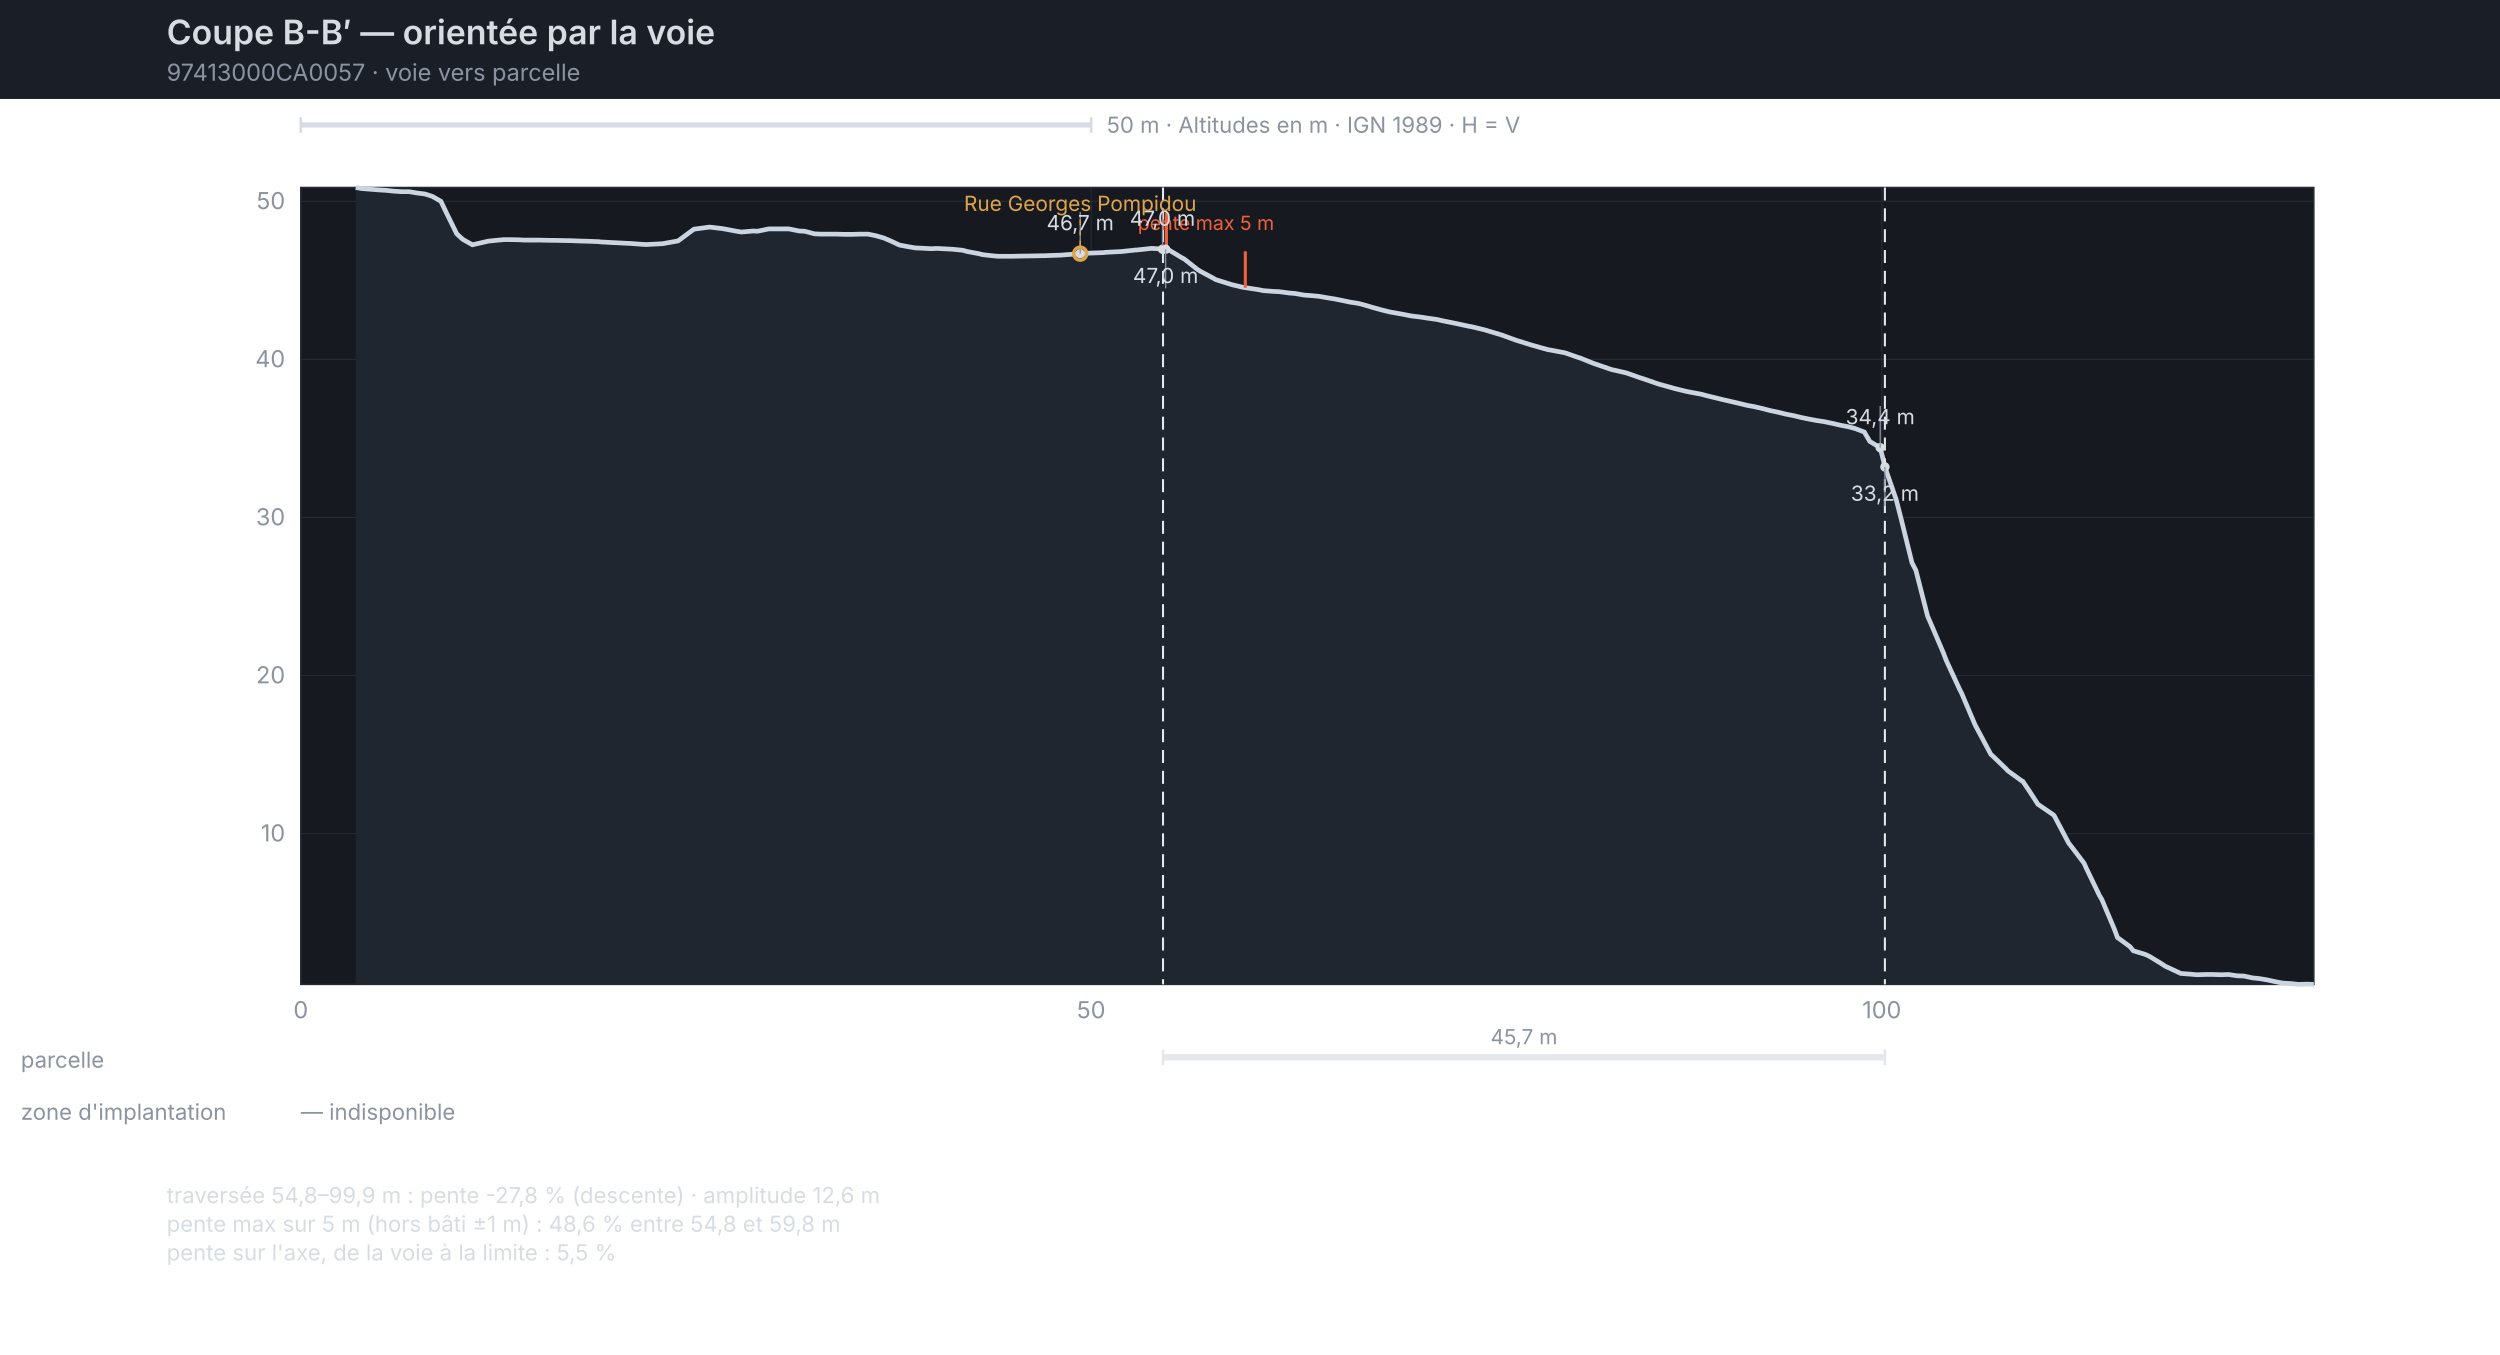
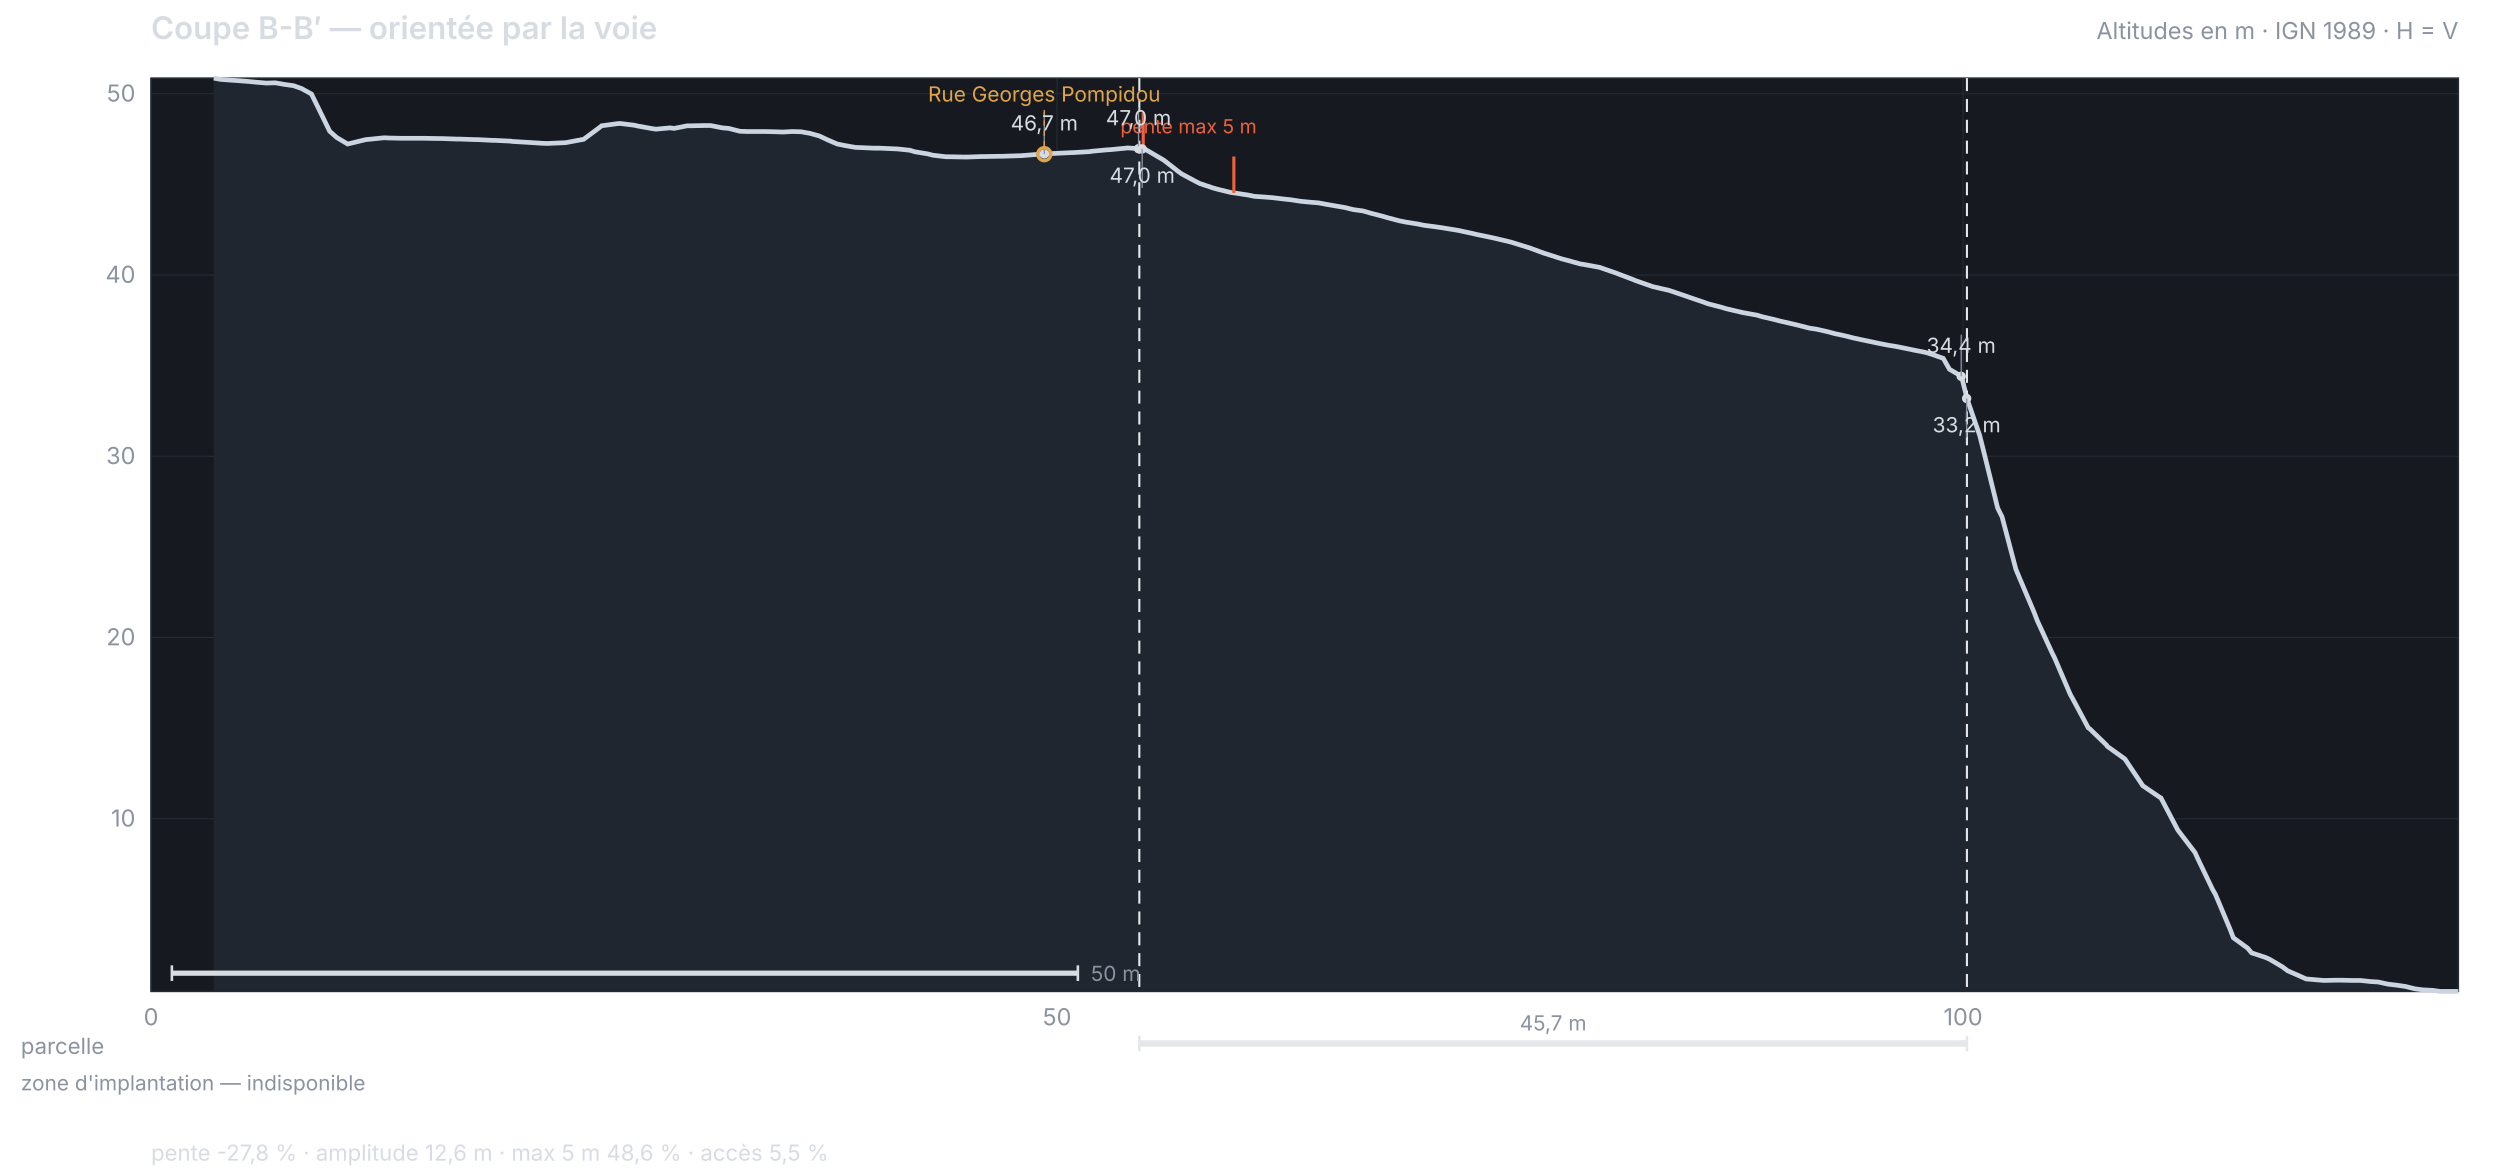
- <svg xmlns="http://www.w3.org/2000/svg" viewBox="0 0 960 520" width="960" height="520" role="img" aria-label="Coupe B-B′ — orientée par la voie" font-family="Inter, Helvetica, Arial, sans-serif" data-plot-x0="115.5" data-plot-x1="888.5" style="background:#0f1115">
-   <rect x="0" y="0" width="960" height="38" fill="#1a1f27" />
-   <text x="64" y="17" font-size="13" font-weight="600" fill="#d7dce3">Coupe B-B′ — orientée par la voie</text>
-   <text x="64" y="31" font-size="9" fill="#8b93a1">97413000CA0057 · voie vers parcelle</text>
-   <rect x="115.5" y="72" width="773.0" height="306.0" fill="#161a20" stroke="#262c35" stroke-width="0.6" />
-   <line x1="115.5" y1="72" x2="115.5" y2="378.0" stroke="#262c35" stroke-width="0.4" />
-   <text x="115.5" y="391.0" text-anchor="middle" font-size="9" fill="#8b93a1">0</text>
-   <line x1="419.0" y1="72" x2="419.0" y2="378.0" stroke="#262c35" stroke-width="0.4" />
-   <text x="419.0" y="391.0" text-anchor="middle" font-size="9" fill="#8b93a1">50</text>
-   <line x1="722.6" y1="72" x2="722.6" y2="378.0" stroke="#262c35" stroke-width="0.4" />
-   <text x="722.6" y="391.0" text-anchor="middle" font-size="9" fill="#8b93a1">100</text>
-   <line x1="115.5" y1="320.1" x2="888.5" y2="320.1" stroke="#262c35" stroke-width="0.4" />
-   <text x="109.5" y="323.1" text-anchor="end" font-size="9" fill="#8b93a1">10</text>
-   <line x1="115.5" y1="259.4" x2="888.5" y2="259.4" stroke="#262c35" stroke-width="0.4" />
-   <text x="109.5" y="262.4" text-anchor="end" font-size="9" fill="#8b93a1">20</text>
-   <line x1="115.5" y1="198.7" x2="888.5" y2="198.7" stroke="#262c35" stroke-width="0.4" />
-   <text x="109.5" y="201.7" text-anchor="end" font-size="9" fill="#8b93a1">30</text>
-   <line x1="115.5" y1="138.0" x2="888.5" y2="138.0" stroke="#262c35" stroke-width="0.4" />
-   <text x="109.5" y="141.0" text-anchor="end" font-size="9" fill="#8b93a1">40</text>
-   <line x1="115.5" y1="77.3" x2="888.5" y2="77.3" stroke="#262c35" stroke-width="0.4" />
-   <text x="109.5" y="80.3" text-anchor="end" font-size="9" fill="#8b93a1">50</text>
-   <polygon points="136.6,72.0 138.9,72.4 142.5,72.7 145.0,72.9 148.3,73.1 151.1,73.4 154.2,73.6 157.1,73.6 160.1,74.1 163.2,74.5 166.0,75.4 169.3,77.3 171.8,82.5 175.4,89.8 177.7,91.9 181.4,94.0 183.6,93.5 187.5,92.6 189.4,92.4 193.6,92.0 195.3,92.0 199.7,92.1 201.2,92.2 205.7,92.2 207.1,92.2 211.8,92.3 212.9,92.3 217.9,92.4 218.8,92.4 223.9,92.6 224.7,92.6 230.0,92.8 230.6,92.9 236.1,93.2 236.4,93.2 242.2,93.5 242.3,93.5 246.3,93.8 248.2,93.9 248.2,93.9 254.0,93.6 254.3,93.6 259.9,92.6 260.4,92.5 265.8,88.5 266.5,88.0 271.7,87.3 272.5,87.2 277.5,87.8 278.6,88.0 283.4,88.9 284.7,89.1 289.3,88.7 290.8,88.8 295.2,87.9 296.8,87.9 301.0,87.9 302.9,87.9 306.9,88.7 309.0,88.8 312.8,89.8 315.1,89.9 318.7,89.9 321.1,89.9 324.5,90.0 327.2,90.0 330.4,89.9 333.3,89.9 336.3,90.5 339.4,91.4 342.2,92.6 345.4,94.1 348.0,94.6 351.5,95.2 353.9,95.3 357.6,95.5 359.8,95.4 363.7,95.6 365.6,95.7 369.7,96.1 371.5,96.6 375.8,97.4 377.4,97.8 381.9,98.3 383.3,98.4 387.9,98.4 389.1,98.4 394.0,98.3 395.0,98.3 400.1,98.2 400.9,98.2 406.2,98.0 406.8,98.0 412.2,97.6 412.6,97.6 418.3,97.2 418.5,97.2 423.9,97.0 424.4,96.9 424.4,96.9 430.3,96.6 430.5,96.6 436.1,96.0 436.5,96.0 442.0,95.4 442.6,95.4 447.9,95.7 448.7,95.9 453.7,98.9 454.8,99.5 459.6,103.3 460.8,104.1 465.5,106.6 466.9,107.4 471.4,108.8 473.0,109.3 477.2,110.3 479.1,110.6 483.1,111.2 485.1,111.6 489.0,111.9 491.2,112.0 494.9,112.5 497.3,112.7 500.7,113.3 503.4,113.5 506.6,113.8 509.4,114.3 512.5,114.8 515.5,115.4 518.3,116.0 521.6,116.5 524.2,117.2 527.6,118.2 530.1,118.9 533.7,119.8 536.0,120.2 539.8,120.9 541.8,121.3 545.9,121.8 547.7,122.1 551.9,122.7 553.6,123.1 558.0,124.0 559.5,124.3 564.1,125.3 565.3,125.5 570.2,126.7 571.2,127.0 576.2,128.5 577.1,128.8 582.3,130.7 583.0,130.9 588.4,132.6 588.8,132.7 594.5,134.3 594.7,134.3 600.5,135.4 600.6,135.4 601.6,135.7 606.4,137.4 606.6,137.4 612.3,139.7 612.7,139.8 618.2,141.7 618.8,141.9 624.1,143.1 624.8,143.3 629.9,145.1 630.9,145.4 635.8,147.1 637.0,147.5 641.7,148.8 643.1,149.2 647.6,150.3 649.1,150.6 653.4,151.4 655.2,151.9 659.3,152.9 661.3,153.4 665.2,154.3 667.4,154.8 671.1,155.7 673.4,156.1 676.9,156.9 679.5,157.6 682.8,158.3 685.6,159.0 688.7,159.6 691.6,160.3 694.5,160.9 697.7,161.5 700.4,161.9 703.8,162.6 706.3,163.2 709.9,163.9 712.2,164.5 715.9,165.9 718.0,169.5 722.0,171.9 723.9,179.6 728.1,191.7 729.8,198.3 734.2,216.1 735.7,219.0 740.2,236.6 741.5,239.6 746.3,250.8 747.4,253.7 752.4,264.5 753.3,266.3 758.5,278.5 759.2,279.8 764.5,289.7 765.0,290.1 770.6,295.5 770.9,295.9 776.7,300.1 776.8,300.1 779.3,303.8 782.6,308.9 782.8,309.0 788.5,312.9 788.8,313.2 794.4,323.8 794.9,324.4 800.3,331.5 801.0,333.1 806.1,343.7 807.1,345.4 812.0,357.0 813.1,360.0 817.9,363.5 819.2,365.1 823.8,366.5 825.3,367.2 829.6,369.8 831.4,371.0 835.5,372.9 837.4,373.8 841.4,374.1 843.5,374.3 847.2,374.2 849.6,374.2 853.1,374.3 855.7,374.2 859.0,374.7 861.7,374.8 864.9,375.5 867.8,375.8 870.7,376.3 873.9,377.0 876.6,377.5 879.9,377.7 882.5,378.0 886.0,377.9 888.4,378.0 888.5,378.0 888.5,378.0 136.6,378.0" fill="#1f2630" stroke="none" />
-   <polyline points="136.6,72.0 138.9,72.4 142.5,72.7 145.0,72.9 148.3,73.1 151.1,73.4 154.2,73.6 157.1,73.6 160.1,74.1 163.2,74.5 166.0,75.4 169.3,77.3 171.8,82.5 175.4,89.8 177.7,91.9 181.4,94.0 183.6,93.5 187.5,92.6 189.4,92.4 193.6,92.0 195.3,92.0 199.7,92.1 201.2,92.2 205.7,92.2 207.1,92.2 211.8,92.3 212.9,92.3 217.9,92.4 218.8,92.4 223.9,92.6 224.7,92.6 230.0,92.8 230.6,92.9 236.1,93.2 236.4,93.2 242.2,93.5 242.3,93.5 246.3,93.8 248.2,93.9 248.2,93.9 254.0,93.6 254.3,93.6 259.9,92.6 260.4,92.5 265.8,88.5 266.5,88.0 271.7,87.3 272.5,87.2 277.5,87.8 278.6,88.0 283.4,88.9 284.7,89.1 289.3,88.7 290.8,88.8 295.2,87.9 296.8,87.9 301.0,87.9 302.9,87.9 306.9,88.7 309.0,88.8 312.8,89.8 315.1,89.9 318.7,89.9 321.1,89.9 324.5,90.0 327.2,90.0 330.4,89.9 333.3,89.9 336.3,90.5 339.4,91.4 342.2,92.6 345.4,94.1 348.0,94.6 351.5,95.2 353.9,95.3 357.6,95.5 359.8,95.4 363.7,95.6 365.6,95.7 369.7,96.1 371.5,96.6 375.8,97.4 377.4,97.8 381.9,98.3 383.3,98.4 387.9,98.4 389.1,98.4 394.0,98.3 395.0,98.3 400.1,98.2 400.9,98.2 406.2,98.0 406.8,98.0 412.2,97.6 412.6,97.6 418.3,97.2 418.5,97.2 423.9,97.0 424.4,96.9 424.4,96.9 430.3,96.6 430.5,96.6 436.1,96.0 436.5,96.0 442.0,95.4 442.6,95.4 447.9,95.7 448.7,95.9 453.7,98.9 454.8,99.5 459.6,103.3 460.8,104.1 465.5,106.6 466.9,107.4 471.4,108.8 473.0,109.3 477.2,110.3 479.1,110.6 483.1,111.2 485.1,111.6 489.0,111.9 491.2,112.0 494.9,112.5 497.3,112.7 500.7,113.3 503.4,113.5 506.6,113.8 509.4,114.3 512.5,114.8 515.5,115.4 518.3,116.0 521.6,116.5 524.2,117.2 527.6,118.2 530.1,118.9 533.7,119.8 536.0,120.2 539.8,120.9 541.8,121.3 545.9,121.8 547.7,122.1 551.9,122.7 553.6,123.1 558.0,124.0 559.5,124.3 564.1,125.3 565.3,125.5 570.2,126.7 571.2,127.0 576.2,128.5 577.1,128.8 582.3,130.7 583.0,130.9 588.4,132.6 588.8,132.7 594.5,134.3 594.7,134.3 600.5,135.4 600.6,135.4 601.6,135.7 606.4,137.4 606.6,137.4 612.3,139.7 612.7,139.8 618.2,141.7 618.8,141.9 624.1,143.1 624.8,143.3 629.9,145.1 630.9,145.4 635.8,147.1 637.0,147.5 641.7,148.8 643.1,149.2 647.6,150.3 649.1,150.6 653.4,151.4 655.2,151.9 659.3,152.9 661.3,153.4 665.2,154.3 667.4,154.8 671.1,155.7 673.4,156.1 676.9,156.9 679.5,157.6 682.8,158.3 685.6,159.0 688.7,159.6 691.6,160.3 694.5,160.9 697.7,161.5 700.4,161.9 703.8,162.6 706.3,163.2 709.9,163.9 712.2,164.5 715.9,165.9 718.0,169.5 722.0,171.9 723.9,179.6 728.1,191.7 729.8,198.3 734.2,216.1 735.7,219.0 740.2,236.6 741.5,239.6 746.3,250.8 747.4,253.7 752.4,264.5 753.3,266.3 758.5,278.5 759.2,279.8 764.5,289.7 765.0,290.1 770.6,295.5 770.9,295.9 776.7,300.1 776.8,300.1 779.3,303.8 782.6,308.9 782.8,309.0 788.5,312.9 788.8,313.2 794.4,323.8 794.9,324.4 800.3,331.5 801.0,333.1 806.1,343.7 807.1,345.4 812.0,357.0 813.1,360.0 817.9,363.5 819.2,365.1 823.8,366.5 825.3,367.2 829.6,369.8 831.4,371.0 835.5,372.9 837.4,373.8 841.4,374.1 843.5,374.3 847.2,374.2 849.6,374.2 853.1,374.3 855.7,374.2 859.0,374.7 861.7,374.8 864.9,375.5 867.8,375.8 870.7,376.3 873.9,377.0 876.6,377.5 879.9,377.7 882.5,378.0 886.0,377.9 888.4,378.0 888.5,378.0" fill="none" stroke="#cbd5e1" stroke-width="1.8" />
-   <line x1="446.6" y1="72" x2="446.6" y2="378.0" stroke="#e5e7eb" stroke-width="0.8" stroke-dasharray="5 3" />
-   <line x1="723.8" y1="72" x2="723.8" y2="378.0" stroke="#e5e7eb" stroke-width="0.8" stroke-dasharray="5 3" />
-   <line x1="447.9" y1="95.7" x2="447.9" y2="81.7" stroke="#f0603a" stroke-width="1.2" />
-   <line x1="478.2" y1="110.5" x2="478.2" y2="96.5" stroke="#f0603a" stroke-width="1.2" />
-   <text x="463.1" y="88.3" text-anchor="middle" font-size="7.5" fill="#f0603a">pente max 5 m</text>
-   <circle cx="414.8" cy="97.4" r="1.8" fill="#d7dce3" />
-   <line x1="414.8" y1="97.4" x2="414.8" y2="81.4" stroke="#8b93a1" stroke-width="0.5" />
-   <text x="414.8" y="88.4" text-anchor="middle" font-size="8" fill="#d7dce3">46,7 m</text>
-   <circle cx="446.4" cy="95.7" r="1.8" fill="#d7dce3" />
-   <line x1="446.4" y1="95.7" x2="446.4" y2="79.7" stroke="#8b93a1" stroke-width="0.5" />
-   <text x="446.4" y="86.7" text-anchor="middle" font-size="8" fill="#d7dce3">47,0 m</text>
-   <circle cx="447.6" cy="95.7" r="1.8" fill="#d7dce3" />
-   <line x1="447.6" y1="95.7" x2="447.6" y2="110.7" stroke="#8b93a1" stroke-width="0.5" />
-   <text x="447.6" y="108.7" text-anchor="middle" font-size="8" fill="#d7dce3">47,0 m</text>
-   <circle cx="722.0" cy="171.9" r="1.8" fill="#d7dce3" />
-   <line x1="722.0" y1="171.9" x2="722.0" y2="155.9" stroke="#8b93a1" stroke-width="0.5" />
-   <text x="722.0" y="162.9" text-anchor="middle" font-size="8" fill="#d7dce3">34,4 m</text>
-   <circle cx="723.8" cy="179.3" r="1.8" fill="#d7dce3" />
-   <line x1="723.8" y1="179.3" x2="723.8" y2="194.3" stroke="#8b93a1" stroke-width="0.5" />
-   <text x="723.8" y="192.3" text-anchor="middle" font-size="8" fill="#d7dce3">33,2 m</text>
-   <circle cx="414.8" cy="97.4" r="2.5" fill="none" stroke="#e0a44a" stroke-width="1.3" />
-   <line x1="414.8" y1="94.4" x2="414.8" y2="83.0" stroke="#e0a44a" stroke-width="0.5" stroke-dasharray="2 2" />
-   <text x="414.8" y="81.0" text-anchor="middle" font-size="8" fill="#e0a44a">Rue Georges Pompidou</text>
-   <line x1="115.5" y1="48.0" x2="419.0" y2="48.0" stroke="#d7dce3" stroke-width="2" />
-   <line x1="115.5" y1="45.0" x2="115.5" y2="51.0" stroke="#d7dce3" stroke-width="1" />
-   <line x1="419.0" y1="45.0" x2="419.0" y2="51.0" stroke="#d7dce3" stroke-width="1" />
-   <text x="425.0" y="51.0" font-size="8.5" fill="#8b93a1">50 m · Altitudes en m · IGN 1989 · H = V</text>
-   <text x="8" y="410.0" font-size="8.5" fill="#8b93a1">parcelle</text>
-   <line x1="446.6" y1="406.0" x2="723.8" y2="406.0" stroke="#e5e7eb" stroke-width="2.5" />
-   <line x1="446.6" y1="403.0" x2="446.6" y2="409.0" stroke="#e5e7eb" stroke-width="1" />
-   <line x1="723.8" y1="403.0" x2="723.8" y2="409.0" stroke="#e5e7eb" stroke-width="1" />
-   <text x="585.2" y="401.0" text-anchor="middle" font-size="8" fill="#8b93a1">45,7 m</text>
-   <text x="8" y="430.0" font-size="8.5" fill="#8b93a1">zone d'implantation</text>
-   <text x="115.5" y="430.0" font-size="8.5" fill="#8b93a1">— indisponible</text>
-   <text x="64" y="462.0" font-size="8.5" fill="#d7dce3">traversée 54,8–99,9 m : pente -27,8 % (descente) · amplitude 12,6 m</text>
-   <text x="64" y="473.0" font-size="8.5" fill="#d7dce3">pente max sur 5 m (hors bâti ±1 m) : 48,6 % entre 54,8 et 59,8 m</text>
-   <text x="64" y="484.0" font-size="8.5" fill="#d7dce3">pente sur l'axe, de la voie à la limite : 5,5 %</text>
+ <svg xmlns="http://www.w3.org/2000/svg" viewBox="0 0 960 450" width="960" height="450" role="img" aria-label="Coupe B-B′ — orientée par la voie" font-family="Inter, Helvetica, Arial, sans-serif" data-plot-x0="58.0" data-plot-x1="944.0" style="background:#0f1115">
+   <text x="58" y="15" font-size="12" font-weight="600" fill="#d7dce3">Coupe B-B′ — orientée par la voie</text>
+   <text x="944" y="15" text-anchor="end" font-size="9" fill="#8b93a1">Altitudes en m · IGN 1989 · H = V</text>
+   <rect x="58.0" y="30" width="886.0" height="350.7" fill="#161a20" stroke="#262c35" stroke-width="0.6" />
+   <line x1="58.0" y1="30" x2="58.0" y2="380.7" stroke="#262c35" stroke-width="0.4" />
+   <text x="58.0" y="393.7" text-anchor="middle" font-size="9" fill="#8b93a1">0</text>
+   <line x1="405.9" y1="30" x2="405.9" y2="380.7" stroke="#262c35" stroke-width="0.4" />
+   <text x="405.9" y="393.7" text-anchor="middle" font-size="9" fill="#8b93a1">50</text>
+   <line x1="753.8" y1="30" x2="753.8" y2="380.7" stroke="#262c35" stroke-width="0.4" />
+   <text x="753.8" y="393.7" text-anchor="middle" font-size="9" fill="#8b93a1">100</text>
+   <line x1="58.0" y1="314.4" x2="944.0" y2="314.4" stroke="#262c35" stroke-width="0.4" />
+   <text x="52.0" y="317.4" text-anchor="end" font-size="9" fill="#8b93a1">10</text>
+   <line x1="58.0" y1="244.8" x2="944.0" y2="244.8" stroke="#262c35" stroke-width="0.4" />
+   <text x="52.0" y="247.8" text-anchor="end" font-size="9" fill="#8b93a1">20</text>
+   <line x1="58.0" y1="175.2" x2="944.0" y2="175.2" stroke="#262c35" stroke-width="0.4" />
+   <text x="52.0" y="178.2" text-anchor="end" font-size="9" fill="#8b93a1">30</text>
+   <line x1="58.0" y1="105.6" x2="944.0" y2="105.6" stroke="#262c35" stroke-width="0.4" />
+   <text x="52.0" y="108.6" text-anchor="end" font-size="9" fill="#8b93a1">40</text>
+   <line x1="58.0" y1="36.0" x2="944.0" y2="36.0" stroke="#262c35" stroke-width="0.4" />
+   <text x="52.0" y="39.0" text-anchor="end" font-size="9" fill="#8b93a1">50</text>
+   <polygon points="82.1,30.0 84.8,30.5 88.9,30.8 91.8,31.0 95.6,31.3 98.7,31.6 102.3,31.9 105.7,31.8 109.1,32.4 112.7,32.9 115.8,34.0 119.6,36.1 122.5,42.0 126.6,50.4 129.3,52.8 133.5,55.3 136.0,54.7 140.5,53.6 142.7,53.4 147.5,52.9 149.5,53.0 154.4,53.1 156.2,53.1 161.4,53.1 162.9,53.1 168.4,53.2 169.7,53.2 175.3,53.4 176.4,53.4 182.3,53.6 183.1,53.6 189.2,53.9 189.9,53.9 196.2,54.2 196.6,54.3 203.2,54.7 203.3,54.7 207.9,55.0 210.1,55.1 210.1,55.1 216.8,54.8 217.1,54.8 223.5,53.6 224.1,53.5 230.3,48.9 231.0,48.3 237.0,47.5 238.0,47.4 243.7,48.1 244.9,48.4 250.5,49.4 251.9,49.6 257.2,49.1 258.9,49.3 263.9,48.3 265.8,48.3 270.6,48.2 272.8,48.2 277.4,49.1 279.8,49.3 284.1,50.4 286.7,50.5 290.8,50.5 293.7,50.5 297.6,50.6 300.6,50.7 304.3,50.5 307.6,50.6 311.0,51.2 314.6,52.2 317.8,53.7 321.5,55.3 324.5,55.9 328.5,56.6 331.2,56.7 335.5,56.9 338.0,56.9 342.4,57.1 344.7,57.2 349.4,57.7 351.4,58.3 356.3,59.1 358.2,59.6 363.3,60.2 364.9,60.2 370.3,60.3 371.6,60.3 377.2,60.1 378.4,60.1 384.2,60.0 385.1,60.0 391.2,59.8 391.8,59.8 398.1,59.3 398.6,59.3 405.1,58.9 405.3,58.9 411.5,58.6 412.0,58.6 412.0,58.6 418.8,58.2 419.0,58.1 425.5,57.5 426.0,57.5 432.2,56.9 432.9,56.8 439.0,57.2 439.9,57.4 445.7,60.8 446.9,61.5 452.4,65.8 453.8,66.8 459.2,69.7 460.8,70.5 465.9,72.2 467.7,72.7 472.6,73.9 474.7,74.2 479.3,74.9 481.7,75.4 486.1,75.7 488.6,75.9 492.8,76.4 495.6,76.7 499.5,77.3 502.6,77.6 506.3,77.9 509.5,78.5 513.0,79.1 516.5,79.7 519.7,80.5 523.4,81.0 526.5,81.9 530.4,82.9 533.2,83.7 537.4,84.8 539.9,85.3 544.3,86.0 546.7,86.5 551.3,87.1 553.4,87.4 558.3,88.2 560.1,88.5 565.2,89.6 566.9,90.0 572.2,91.1 573.6,91.4 579.1,92.7 580.3,93.0 586.1,94.8 587.1,95.1 593.1,97.3 593.8,97.5 600.0,99.5 600.5,99.6 607.0,101.4 607.3,101.4 613.9,102.6 614.0,102.6 615.2,103.0 620.7,104.9 620.9,105.0 627.5,107.5 627.9,107.7 634.2,109.9 634.8,110.1 640.9,111.5 641.8,111.8 647.7,113.8 648.8,114.2 654.4,116.1 655.7,116.6 661.1,118.0 662.7,118.5 667.8,119.7 669.6,120.1 674.6,121.0 676.6,121.6 681.3,122.7 683.6,123.3 688.0,124.3 690.5,124.9 694.8,126.0 697.5,126.4 701.5,127.3 704.5,128.1 708.2,128.9 711.4,129.7 715.0,130.5 718.4,131.2 721.7,131.9 725.3,132.6 728.4,133.1 732.3,133.9 735.2,134.5 739.3,135.3 741.9,136.1 746.2,137.6 748.6,141.8 753.2,144.5 755.4,153.3 760.2,167.2 762.1,174.8 767.1,195.1 768.8,198.5 774.1,218.6 775.6,222.2 781.0,234.9 782.3,238.3 788.0,250.7 789.0,252.7 795.0,266.7 795.8,268.1 801.9,279.5 802.5,279.9 808.9,286.1 809.2,286.6 815.9,291.4 816.0,291.5 818.8,295.7 822.7,301.5 822.8,301.7 829.4,306.2 829.8,306.4 836.2,318.6 836.7,319.3 842.9,327.4 843.7,329.2 849.6,341.5 850.7,343.4 856.3,356.7 857.6,360.1 863.1,364.1 864.6,365.9 869.8,367.6 871.6,368.4 876.5,371.3 878.5,372.8 883.3,374.9 885.5,375.9 890.0,376.3 892.4,376.5 896.7,376.4 899.4,376.4 903.5,376.5 906.4,376.5 910.2,376.9 913.3,377.1 916.9,377.9 920.3,378.3 923.7,378.8 927.3,379.7 930.4,380.1 934.2,380.3 937.1,380.7 941.2,380.7 943.9,380.7 944.0,380.7 944.0,380.7 82.1,380.7" fill="#1f2630" stroke="none" />
+   <polyline points="82.1,30.0 84.8,30.5 88.9,30.8 91.8,31.0 95.6,31.3 98.7,31.6 102.3,31.9 105.7,31.8 109.1,32.4 112.7,32.9 115.8,34.0 119.6,36.1 122.5,42.0 126.6,50.4 129.3,52.8 133.5,55.3 136.0,54.7 140.5,53.6 142.7,53.4 147.5,52.9 149.5,53.0 154.4,53.1 156.2,53.1 161.4,53.1 162.9,53.1 168.4,53.2 169.7,53.2 175.3,53.4 176.4,53.4 182.3,53.6 183.1,53.6 189.2,53.9 189.9,53.9 196.2,54.2 196.6,54.3 203.2,54.7 203.3,54.7 207.9,55.0 210.1,55.1 210.1,55.1 216.8,54.8 217.1,54.8 223.5,53.6 224.1,53.5 230.3,48.9 231.0,48.3 237.0,47.5 238.0,47.4 243.7,48.1 244.9,48.4 250.5,49.4 251.9,49.6 257.2,49.1 258.9,49.3 263.9,48.3 265.8,48.3 270.6,48.2 272.8,48.2 277.4,49.1 279.8,49.3 284.1,50.4 286.7,50.5 290.8,50.5 293.7,50.5 297.6,50.6 300.6,50.7 304.3,50.5 307.6,50.6 311.0,51.2 314.6,52.2 317.8,53.7 321.5,55.3 324.5,55.9 328.5,56.6 331.2,56.7 335.5,56.9 338.0,56.9 342.4,57.1 344.7,57.2 349.4,57.7 351.4,58.3 356.3,59.1 358.2,59.6 363.3,60.2 364.9,60.2 370.3,60.3 371.6,60.3 377.2,60.1 378.4,60.1 384.2,60.0 385.1,60.0 391.2,59.8 391.8,59.8 398.1,59.3 398.6,59.3 405.1,58.9 405.3,58.9 411.5,58.6 412.0,58.6 412.0,58.6 418.8,58.2 419.0,58.1 425.5,57.5 426.0,57.5 432.2,56.9 432.9,56.8 439.0,57.2 439.9,57.4 445.7,60.8 446.9,61.5 452.4,65.8 453.8,66.8 459.2,69.7 460.8,70.5 465.9,72.2 467.7,72.7 472.6,73.9 474.7,74.2 479.3,74.9 481.7,75.4 486.1,75.7 488.6,75.9 492.8,76.4 495.6,76.7 499.5,77.3 502.6,77.6 506.3,77.9 509.5,78.5 513.0,79.1 516.5,79.7 519.7,80.5 523.4,81.0 526.5,81.9 530.4,82.9 533.2,83.7 537.4,84.8 539.9,85.3 544.3,86.0 546.7,86.5 551.3,87.1 553.4,87.4 558.3,88.2 560.1,88.5 565.2,89.6 566.9,90.0 572.2,91.1 573.6,91.4 579.1,92.7 580.3,93.0 586.1,94.8 587.1,95.1 593.1,97.3 593.8,97.5 600.0,99.5 600.5,99.6 607.0,101.4 607.3,101.4 613.9,102.6 614.0,102.6 615.2,103.0 620.7,104.9 620.9,105.0 627.5,107.5 627.9,107.7 634.2,109.9 634.8,110.1 640.9,111.5 641.8,111.8 647.7,113.8 648.8,114.2 654.4,116.1 655.7,116.6 661.1,118.0 662.7,118.5 667.8,119.7 669.6,120.1 674.6,121.0 676.6,121.6 681.3,122.7 683.6,123.3 688.0,124.3 690.5,124.9 694.8,126.0 697.5,126.4 701.5,127.3 704.5,128.1 708.2,128.9 711.4,129.7 715.0,130.5 718.4,131.2 721.7,131.9 725.3,132.6 728.4,133.1 732.3,133.9 735.2,134.5 739.3,135.3 741.9,136.1 746.2,137.6 748.6,141.8 753.2,144.5 755.4,153.3 760.2,167.2 762.1,174.8 767.1,195.1 768.8,198.5 774.1,218.6 775.6,222.2 781.0,234.9 782.3,238.3 788.0,250.7 789.0,252.7 795.0,266.7 795.8,268.1 801.9,279.5 802.5,279.9 808.9,286.1 809.2,286.6 815.9,291.4 816.0,291.5 818.8,295.7 822.7,301.5 822.8,301.7 829.4,306.2 829.8,306.4 836.2,318.6 836.7,319.3 842.9,327.4 843.7,329.2 849.6,341.5 850.7,343.4 856.3,356.7 857.6,360.1 863.1,364.1 864.6,365.9 869.8,367.6 871.6,368.4 876.5,371.3 878.5,372.8 883.3,374.9 885.5,375.9 890.0,376.3 892.4,376.5 896.7,376.4 899.4,376.4 903.5,376.5 906.4,376.5 910.2,376.9 913.3,377.1 916.9,377.9 920.3,378.3 923.7,378.8 927.3,379.7 930.4,380.1 934.2,380.3 937.1,380.7 941.2,380.7 943.9,380.7 944.0,380.7" fill="none" stroke="#cbd5e1" stroke-width="1.8" />
+   <line x1="437.5" y1="30" x2="437.5" y2="380.7" stroke="#e5e7eb" stroke-width="0.8" stroke-dasharray="5 3" />
+   <line x1="755.3" y1="30" x2="755.3" y2="380.7" stroke="#e5e7eb" stroke-width="0.8" stroke-dasharray="5 3" />
+   <line x1="439.0" y1="57.2" x2="439.0" y2="43.2" stroke="#f0603a" stroke-width="1.2" />
+   <line x1="473.8" y1="74.1" x2="473.8" y2="60.1" stroke="#f0603a" stroke-width="1.2" />
+   <text x="456.4" y="51.2" text-anchor="middle" font-size="7.5" fill="#f0603a">pente max 5 m</text>
+   <circle cx="401.0" cy="59.1" r="1.8" fill="#d7dce3" />
+   <line x1="401.0" y1="59.1" x2="401.0" y2="43.1" stroke="#8b93a1" stroke-width="0.5" />
+   <text x="401.0" y="50.1" text-anchor="middle" font-size="8" fill="#d7dce3">46,7 m</text>
+   <circle cx="437.2" cy="57.1" r="1.8" fill="#d7dce3" />
+   <line x1="437.2" y1="57.1" x2="437.2" y2="41.1" stroke="#8b93a1" stroke-width="0.5" />
+   <text x="437.2" y="48.1" text-anchor="middle" font-size="8" fill="#d7dce3">47,0 m</text>
+   <circle cx="438.6" cy="57.2" r="1.8" fill="#d7dce3" />
+   <line x1="438.6" y1="57.2" x2="438.6" y2="72.2" stroke="#8b93a1" stroke-width="0.5" />
+   <text x="438.6" y="70.2" text-anchor="middle" font-size="8" fill="#d7dce3">47,0 m</text>
+   <circle cx="753.1" cy="144.5" r="1.8" fill="#d7dce3" />
+   <line x1="753.1" y1="144.5" x2="753.1" y2="128.5" stroke="#8b93a1" stroke-width="0.5" />
+   <text x="753.1" y="135.5" text-anchor="middle" font-size="8" fill="#d7dce3">34,4 m</text>
+   <circle cx="755.2" cy="153.0" r="1.8" fill="#d7dce3" />
+   <line x1="755.2" y1="153.0" x2="755.2" y2="168.0" stroke="#8b93a1" stroke-width="0.5" />
+   <text x="755.2" y="166.0" text-anchor="middle" font-size="8" fill="#d7dce3">33,2 m</text>
+   <circle cx="401.0" cy="59.2" r="2.5" fill="none" stroke="#e0a44a" stroke-width="1.3" />
+   <line x1="401.0" y1="56.2" x2="401.0" y2="41.0" stroke="#e0a44a" stroke-width="0.5" stroke-dasharray="2 2" />
+   <text x="401.0" y="39.0" text-anchor="middle" font-size="8" fill="#e0a44a">Rue Georges Pompidou</text>
+   <line x1="66.0" y1="373.7" x2="413.9" y2="373.7" stroke="#d7dce3" stroke-width="2" />
+   <line x1="66.0" y1="370.7" x2="66.0" y2="376.7" stroke="#d7dce3" stroke-width="1" />
+   <line x1="413.9" y1="370.7" x2="413.9" y2="376.7" stroke="#d7dce3" stroke-width="1" />
+   <text x="418.9" y="376.7" font-size="8" fill="#8b93a1">50 m</text>
+   <text x="8" y="404.7" font-size="8.5" fill="#8b93a1">parcelle</text>
+   <line x1="437.5" y1="400.7" x2="755.3" y2="400.7" stroke="#e5e7eb" stroke-width="2.5" />
+   <line x1="437.5" y1="397.7" x2="437.5" y2="403.7" stroke="#e5e7eb" stroke-width="1" />
+   <line x1="755.3" y1="397.7" x2="755.3" y2="403.7" stroke="#e5e7eb" stroke-width="1" />
+   <text x="596.4" y="395.7" text-anchor="middle" font-size="8" fill="#8b93a1">45,7 m</text>
+   <text x="8" y="418.7" font-size="8" fill="#8b93a1">zone d'implantation — indisponible</text>
+   <text x="58" y="445.7" font-size="8.5" fill="#d7dce3">pente -27,8 % · amplitude 12,6 m · max 5 m 48,6 % · accès 5,5 %</text>
</svg>
